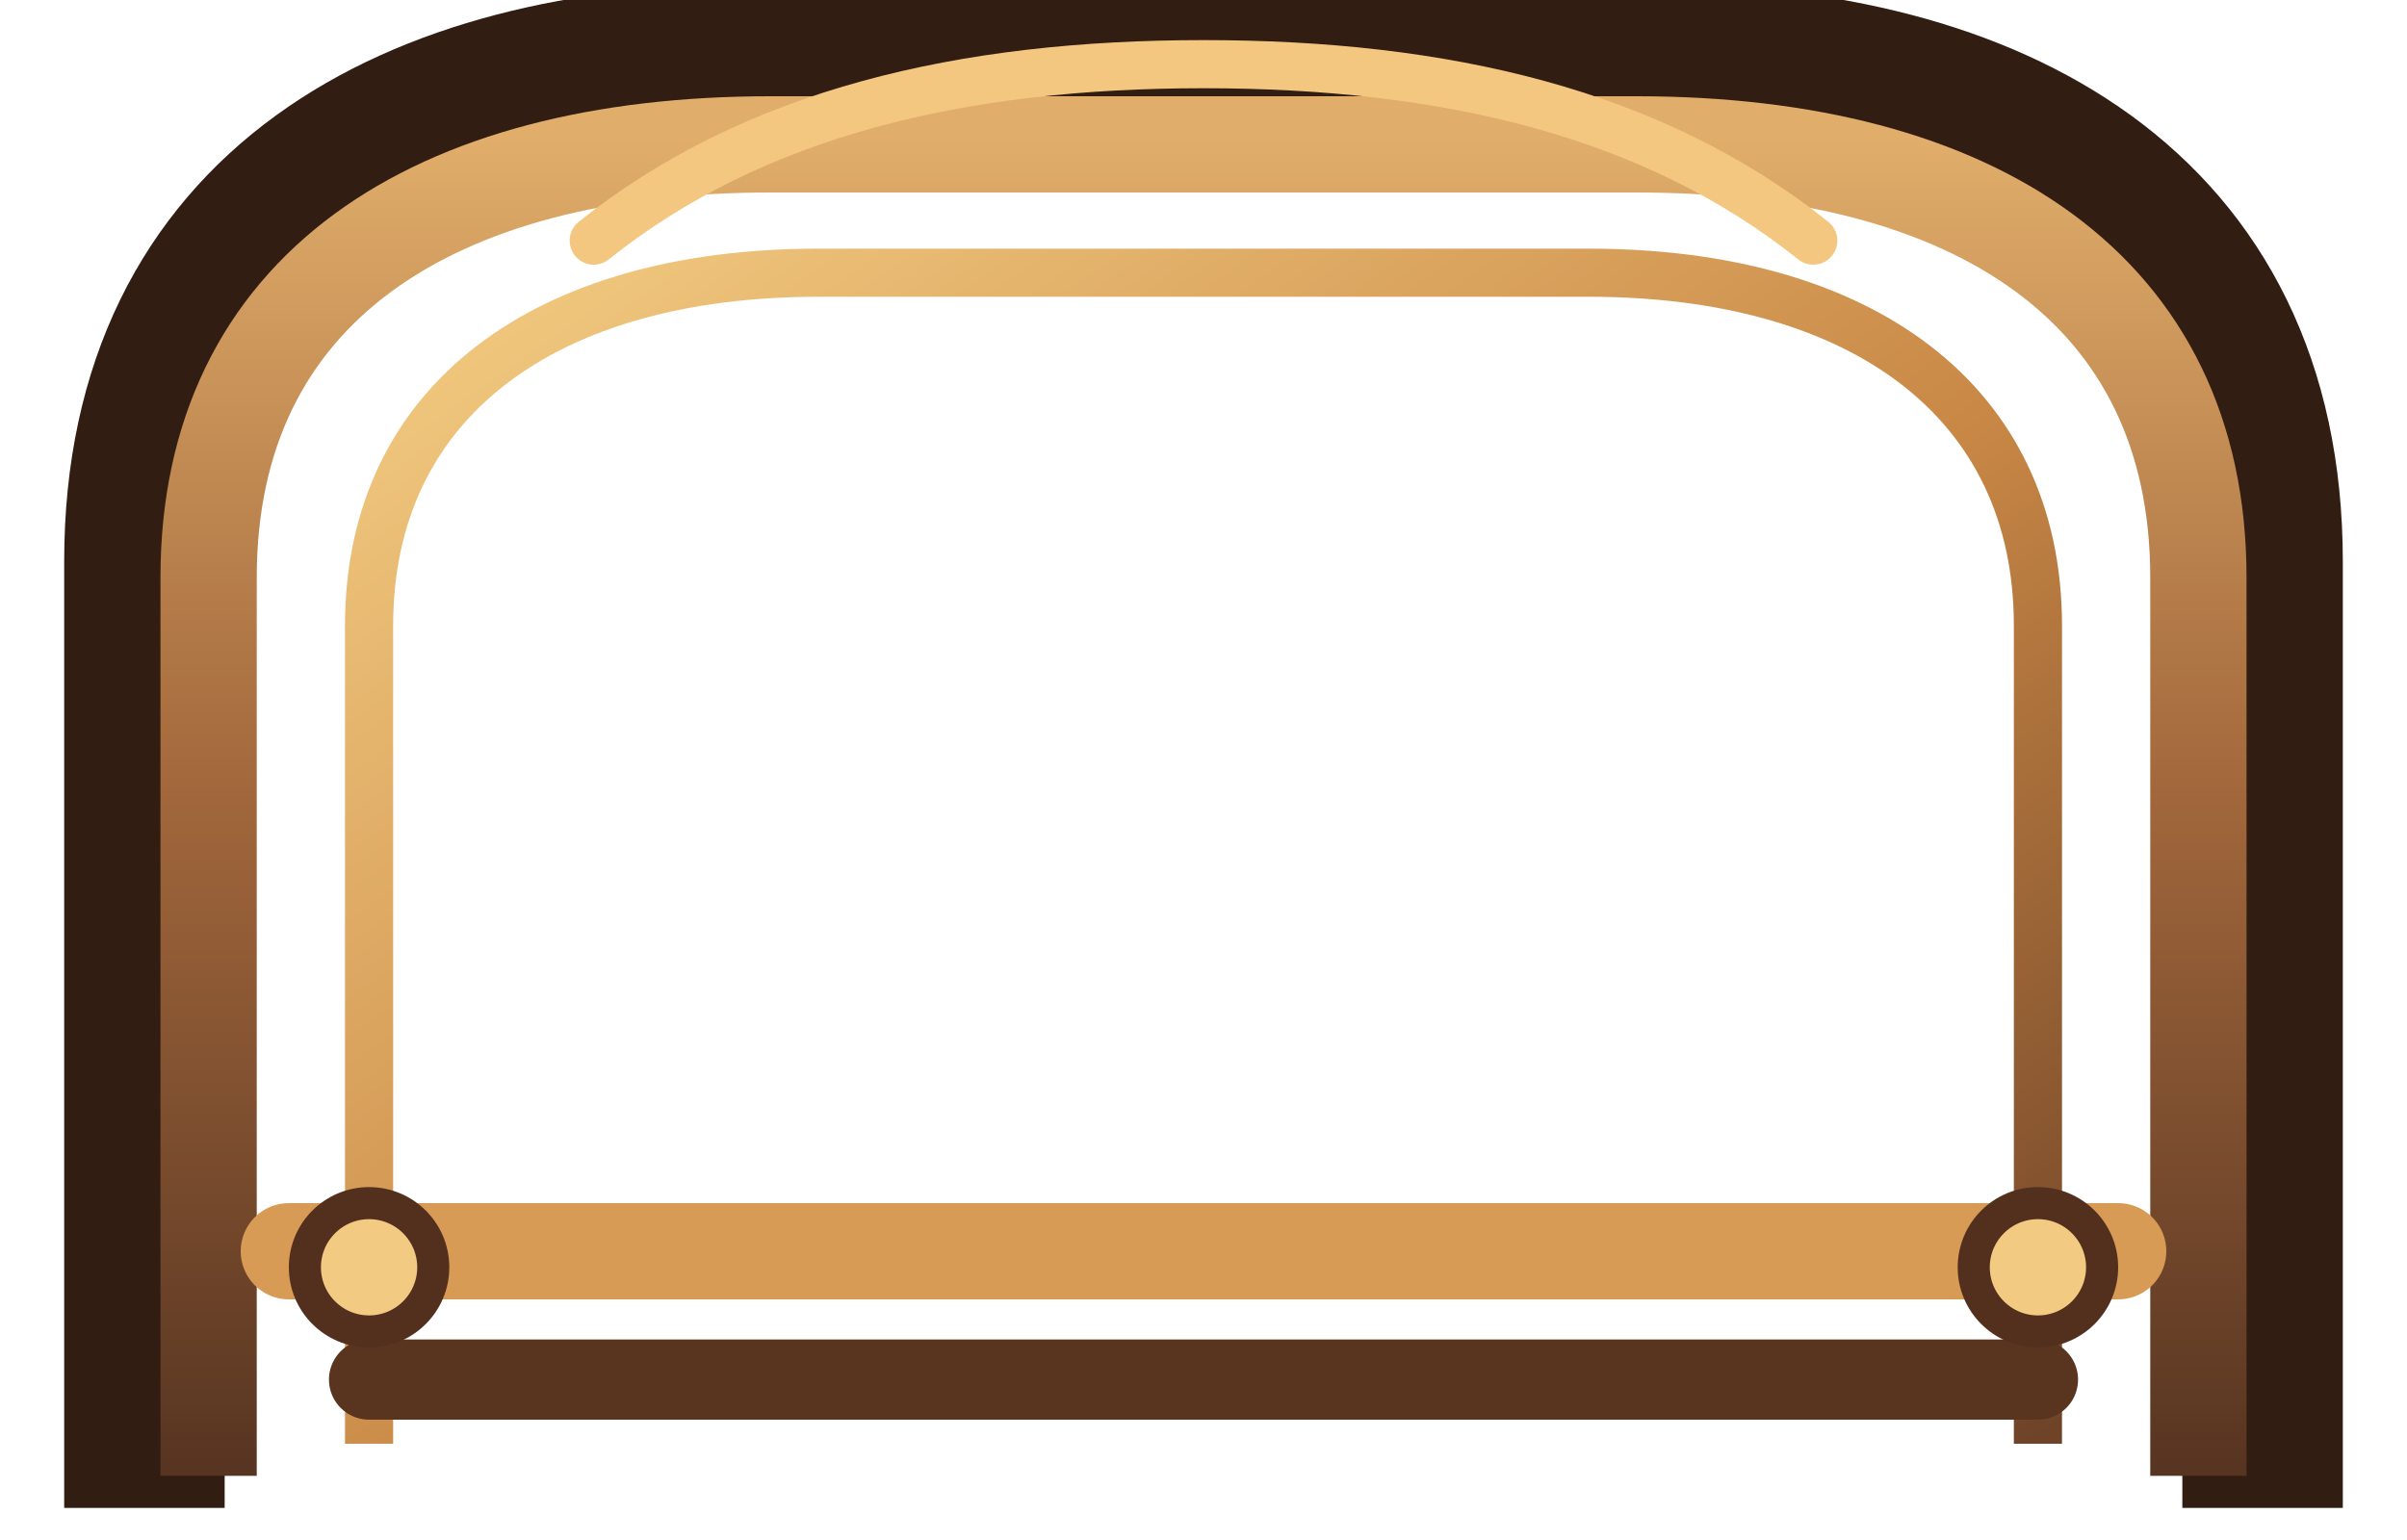
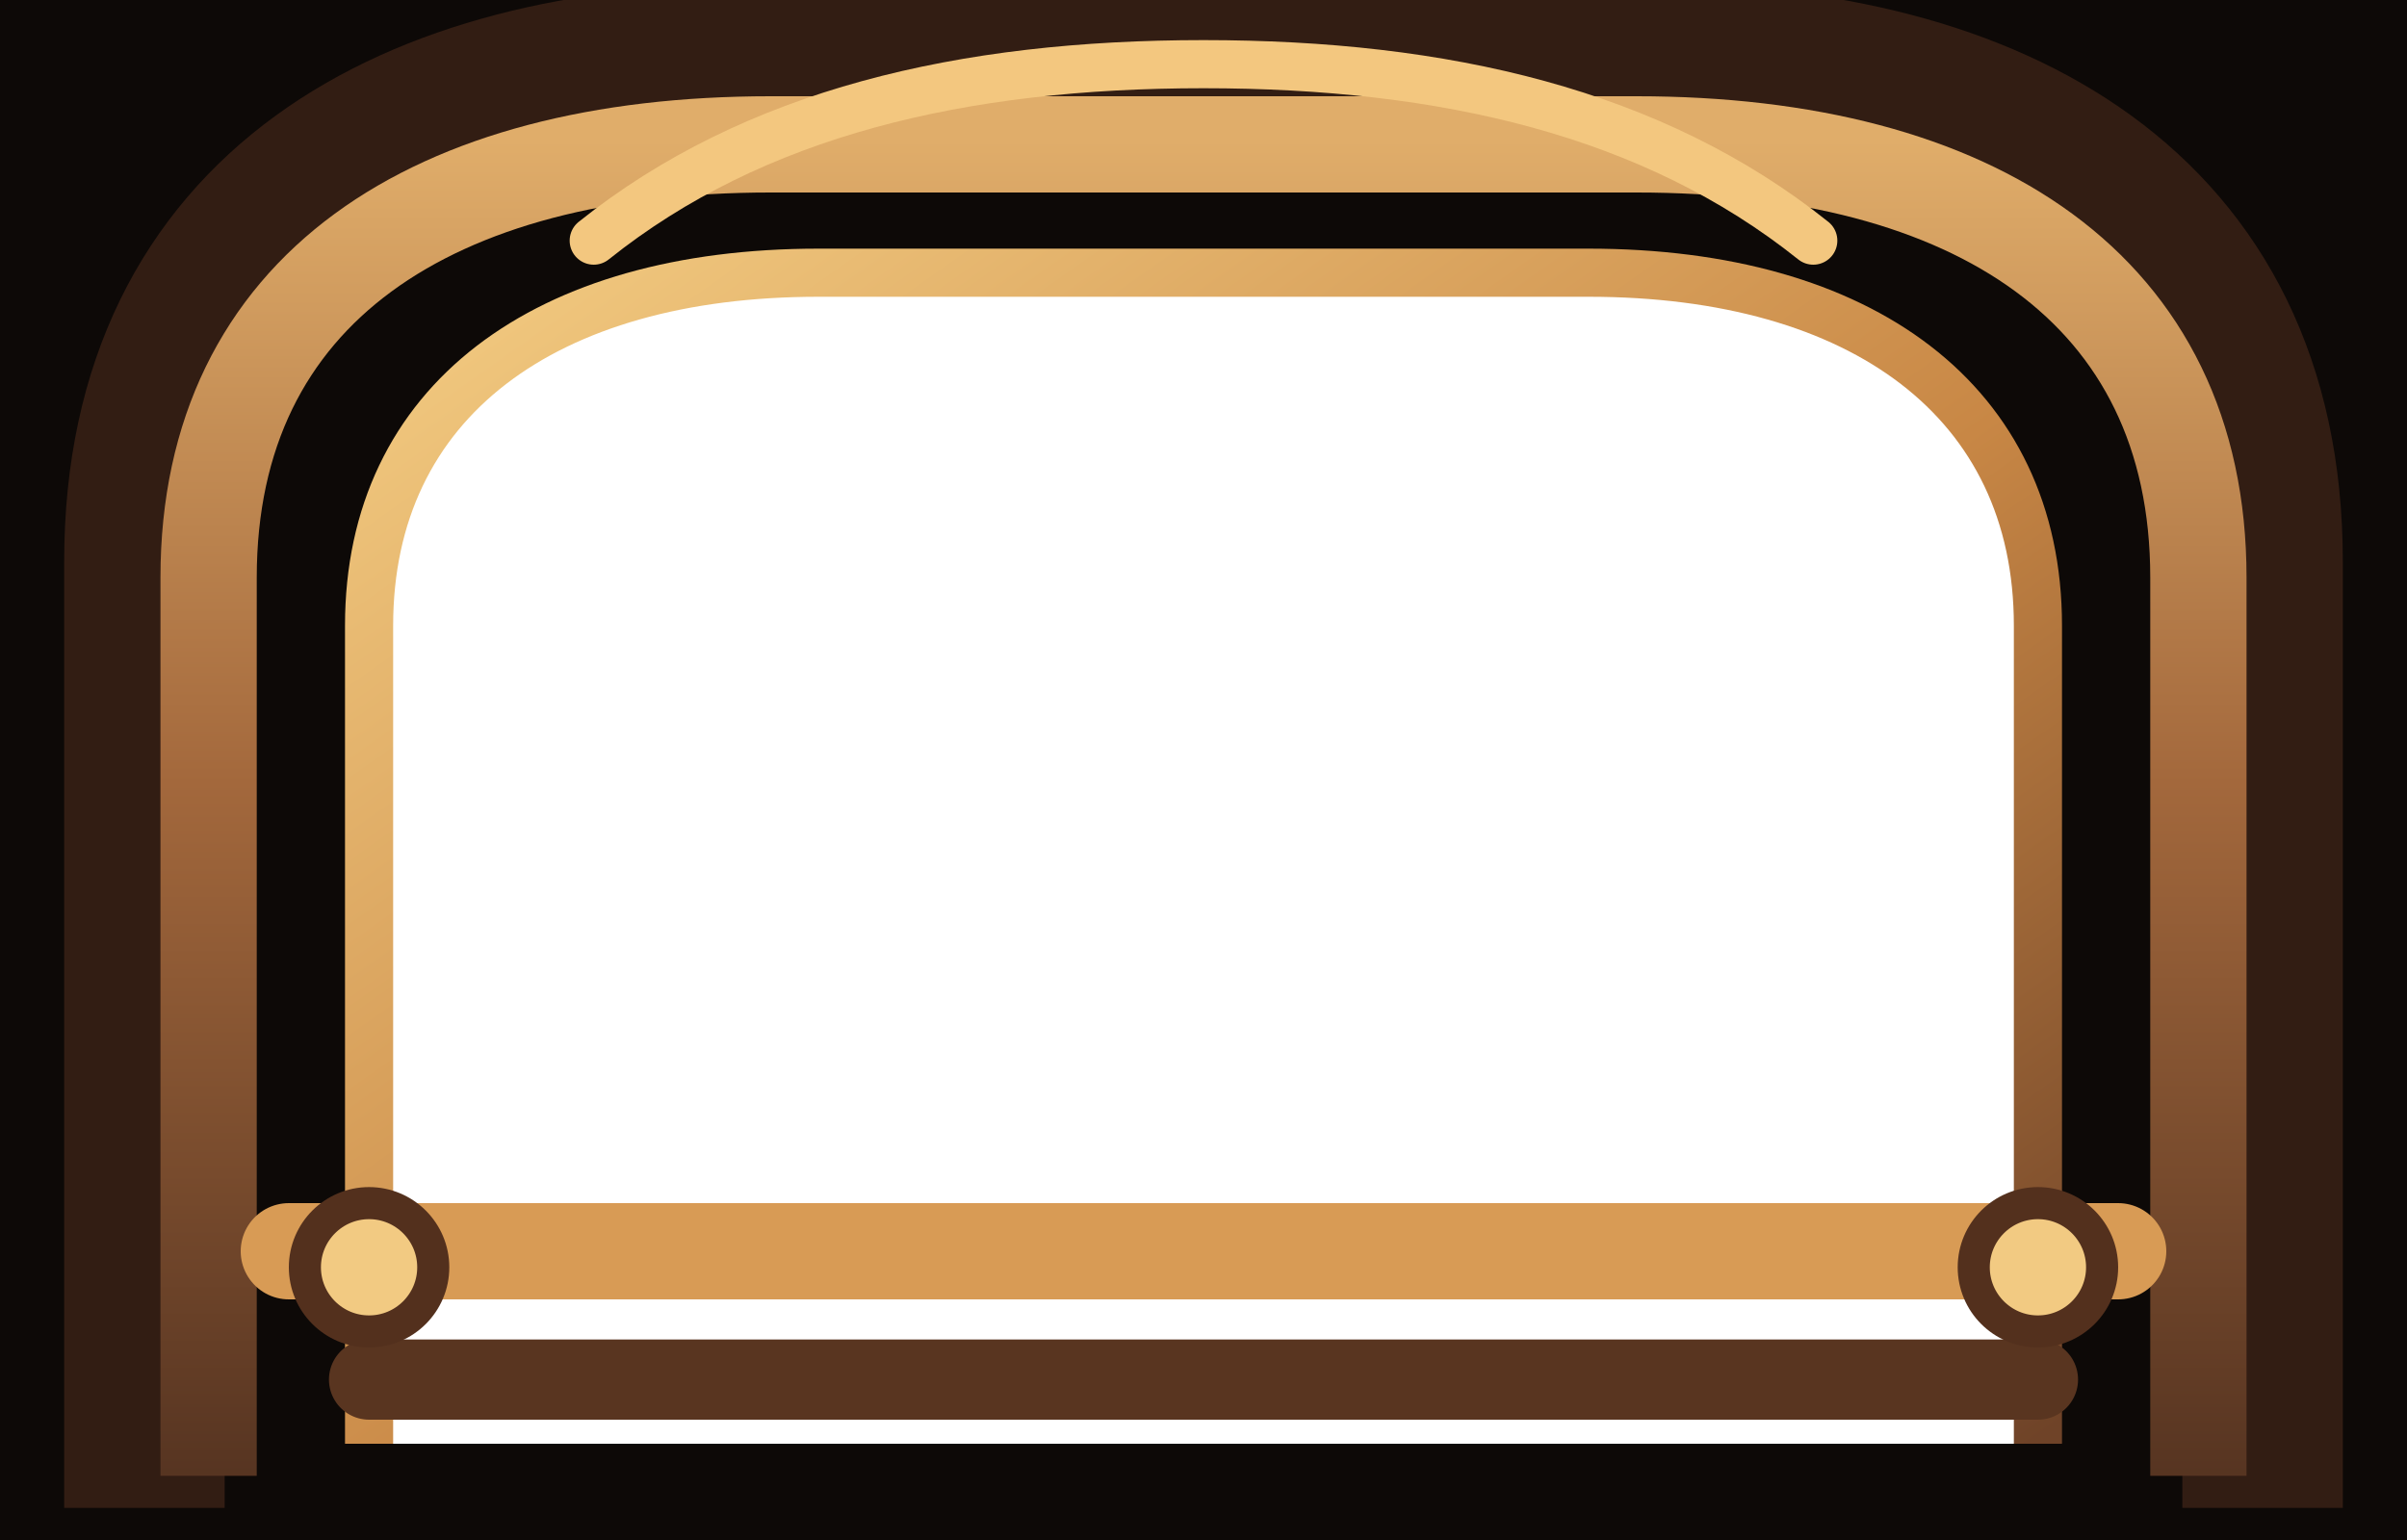
<svg xmlns="http://www.w3.org/2000/svg" viewBox="0 0 150 96">
  <defs>
    <linearGradient id="wood" x1="0" y1="0" x2="0" y2="1">
      <stop offset="0" stop-color="#e0ad6a" />
      <stop offset=".48" stop-color="#a3683c" />
      <stop offset="1" stop-color="#563421" />
    </linearGradient>
    <linearGradient id="gold" x1="0" y1="0" x2="1" y2="1">
      <stop offset="0" stop-color="#f4cd83" />
      <stop offset=".55" stop-color="#c88745" />
      <stop offset="1" stop-color="#6f4328" />
    </linearGradient>
  </defs>
+   <path d="M0 0H150V96H0Z M23 90V39C23 25 34 17 51 17H99C116 17 127 25 127 39V90Z" fill="#0d0907" fill-rule="evenodd" />
  <path d="M9 94V35C9 13 26 4 47 4h56c21 0 38 9 38 31v59" fill="none" stroke="#321d13" stroke-width="10" stroke-linejoin="round" />
  <path d="M13 92V36c0-18 14-27 35-27h54c21 0 35 9 35 27v56" fill="none" stroke="url(#wood)" stroke-width="6" stroke-linejoin="round" />
  <path d="M23 90V39c0-14 11-22 28-22h48c17 0 28 8 28 22v51" fill="none" stroke="url(#gold)" stroke-width="3" />
  <path d="M37 15C47 7 60 4 75 4s28 3 38 11" fill="none" stroke="#f3c77f" stroke-width="3" stroke-linecap="round" />
  <path d="M18 78h114" stroke="#d89b55" stroke-width="6" stroke-linecap="round" />
  <path d="M23 86h104" stroke="#593520" stroke-width="5" stroke-linecap="round" />
  <circle cx="23" cy="79" r="4" fill="#f2ca82" stroke="#53301d" stroke-width="2" />
  <circle cx="127" cy="79" r="4" fill="#f2ca82" stroke="#53301d" stroke-width="2" />
</svg>
